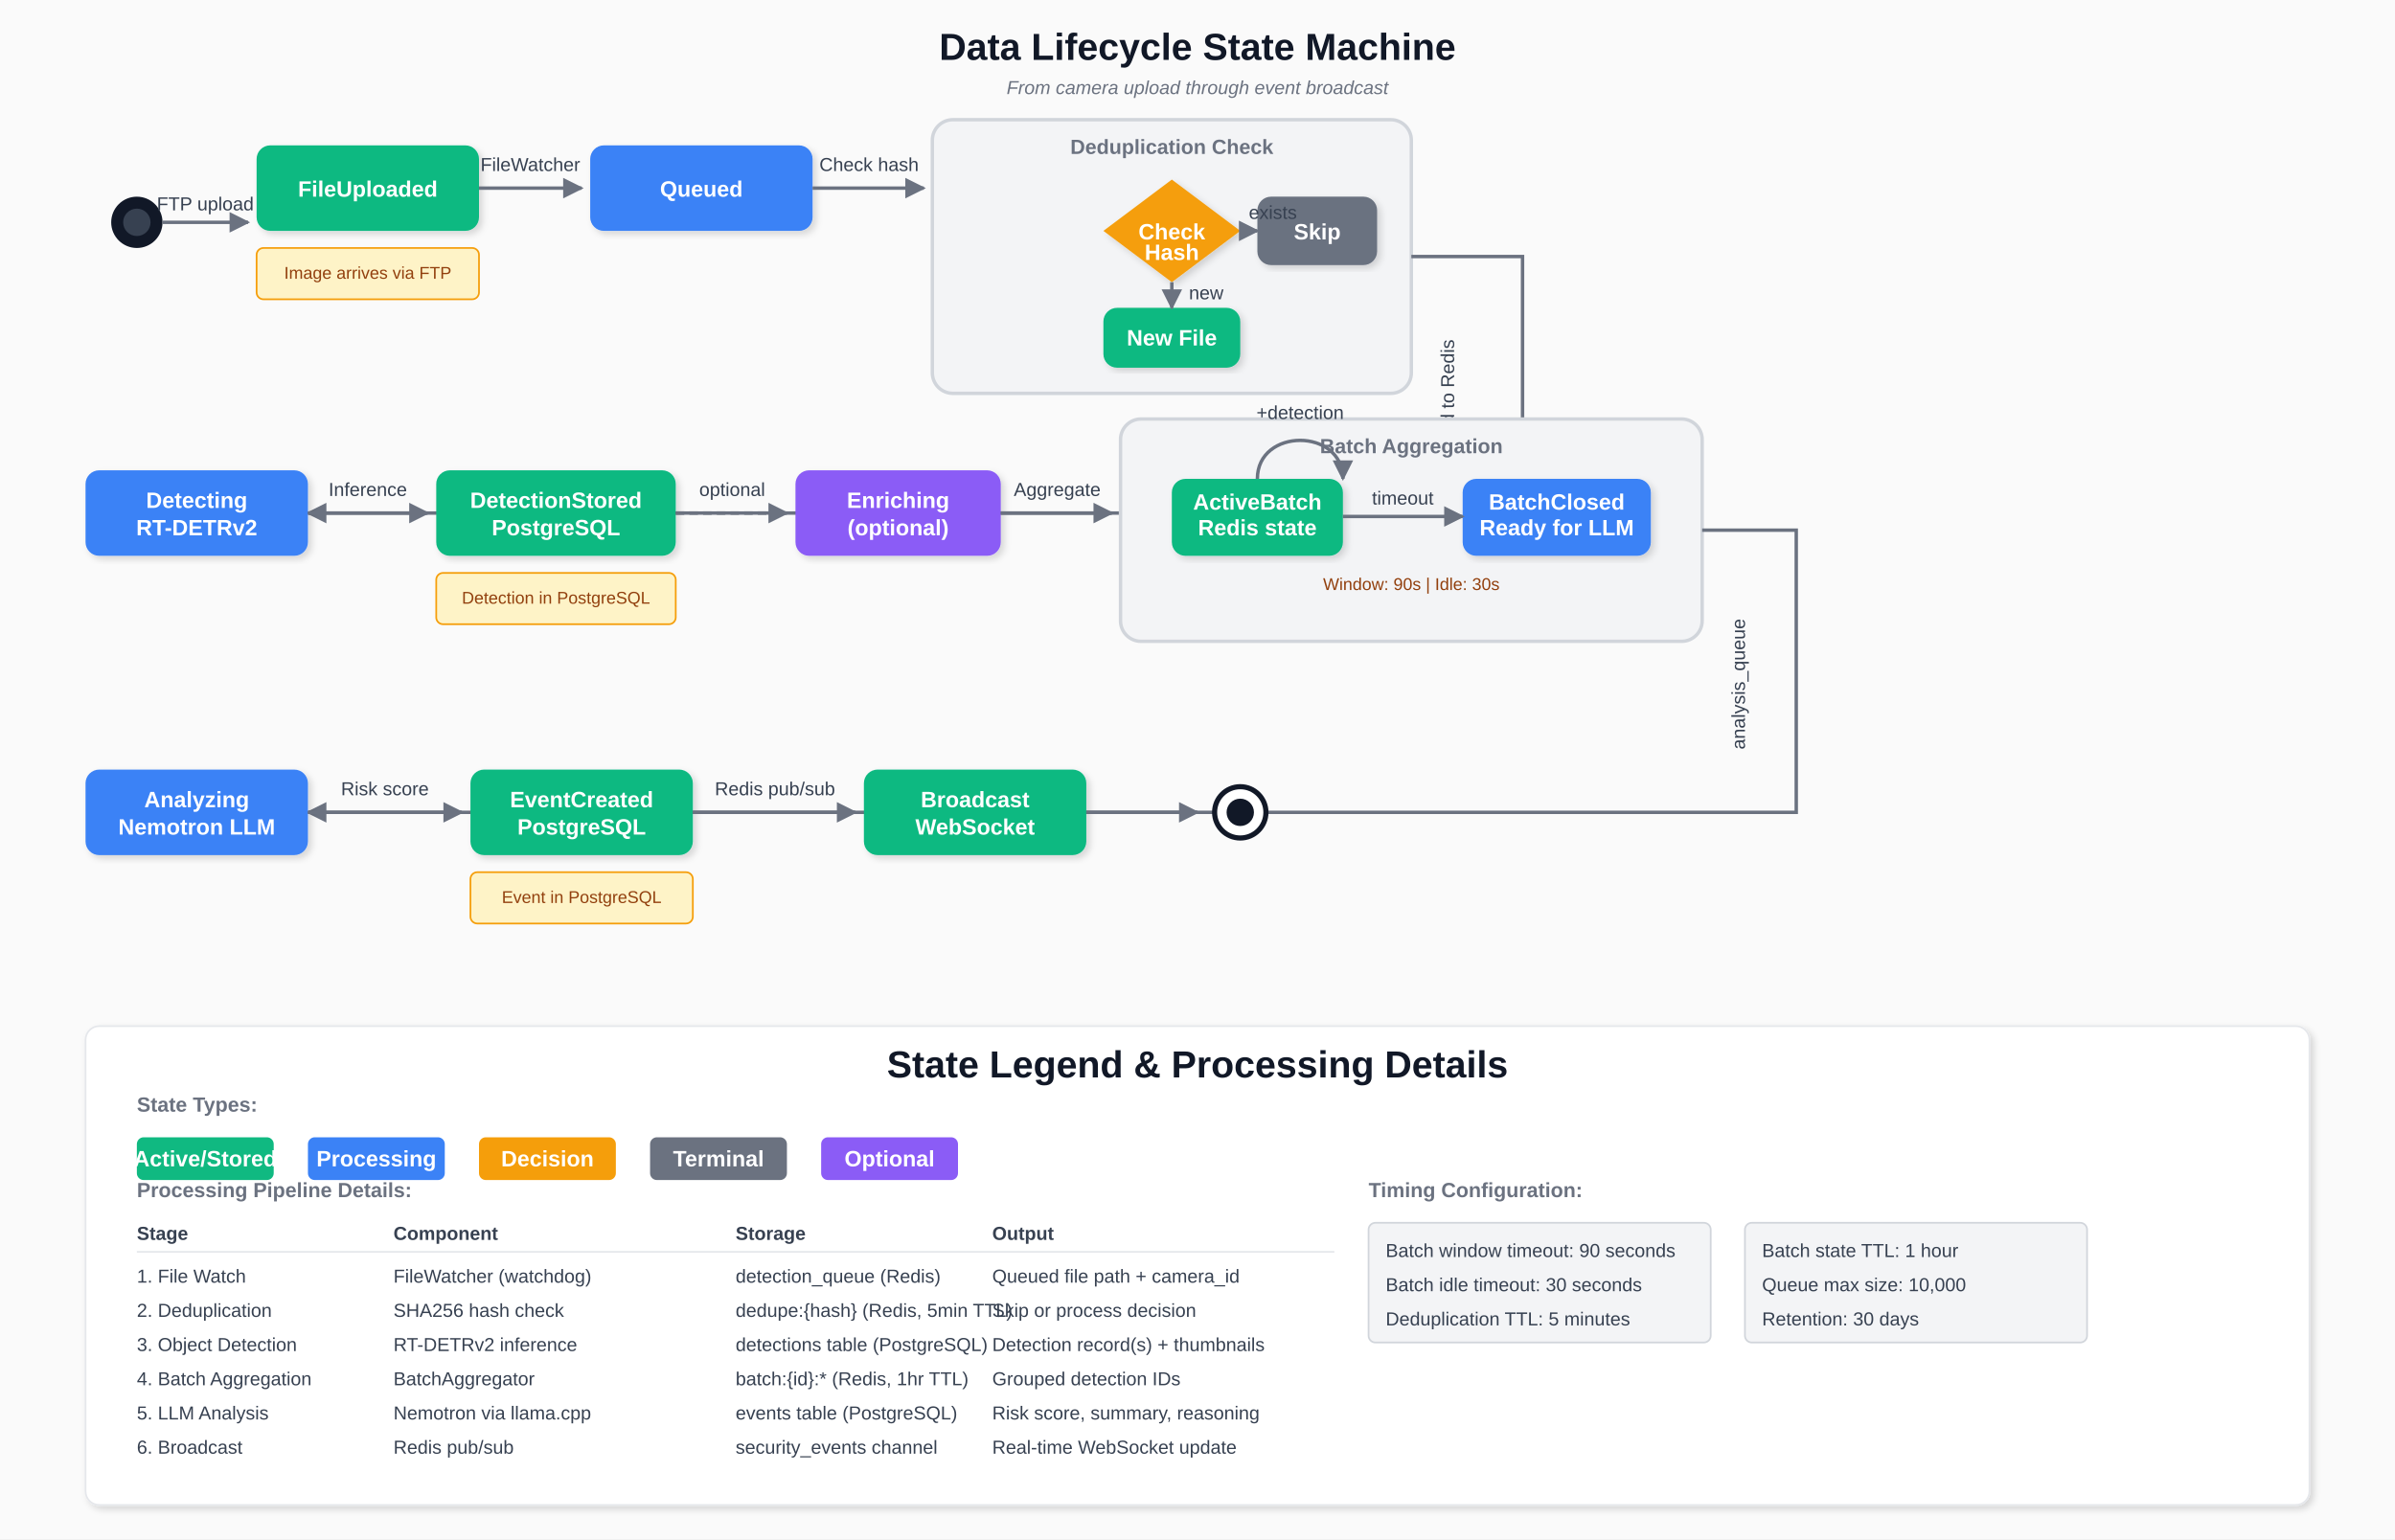
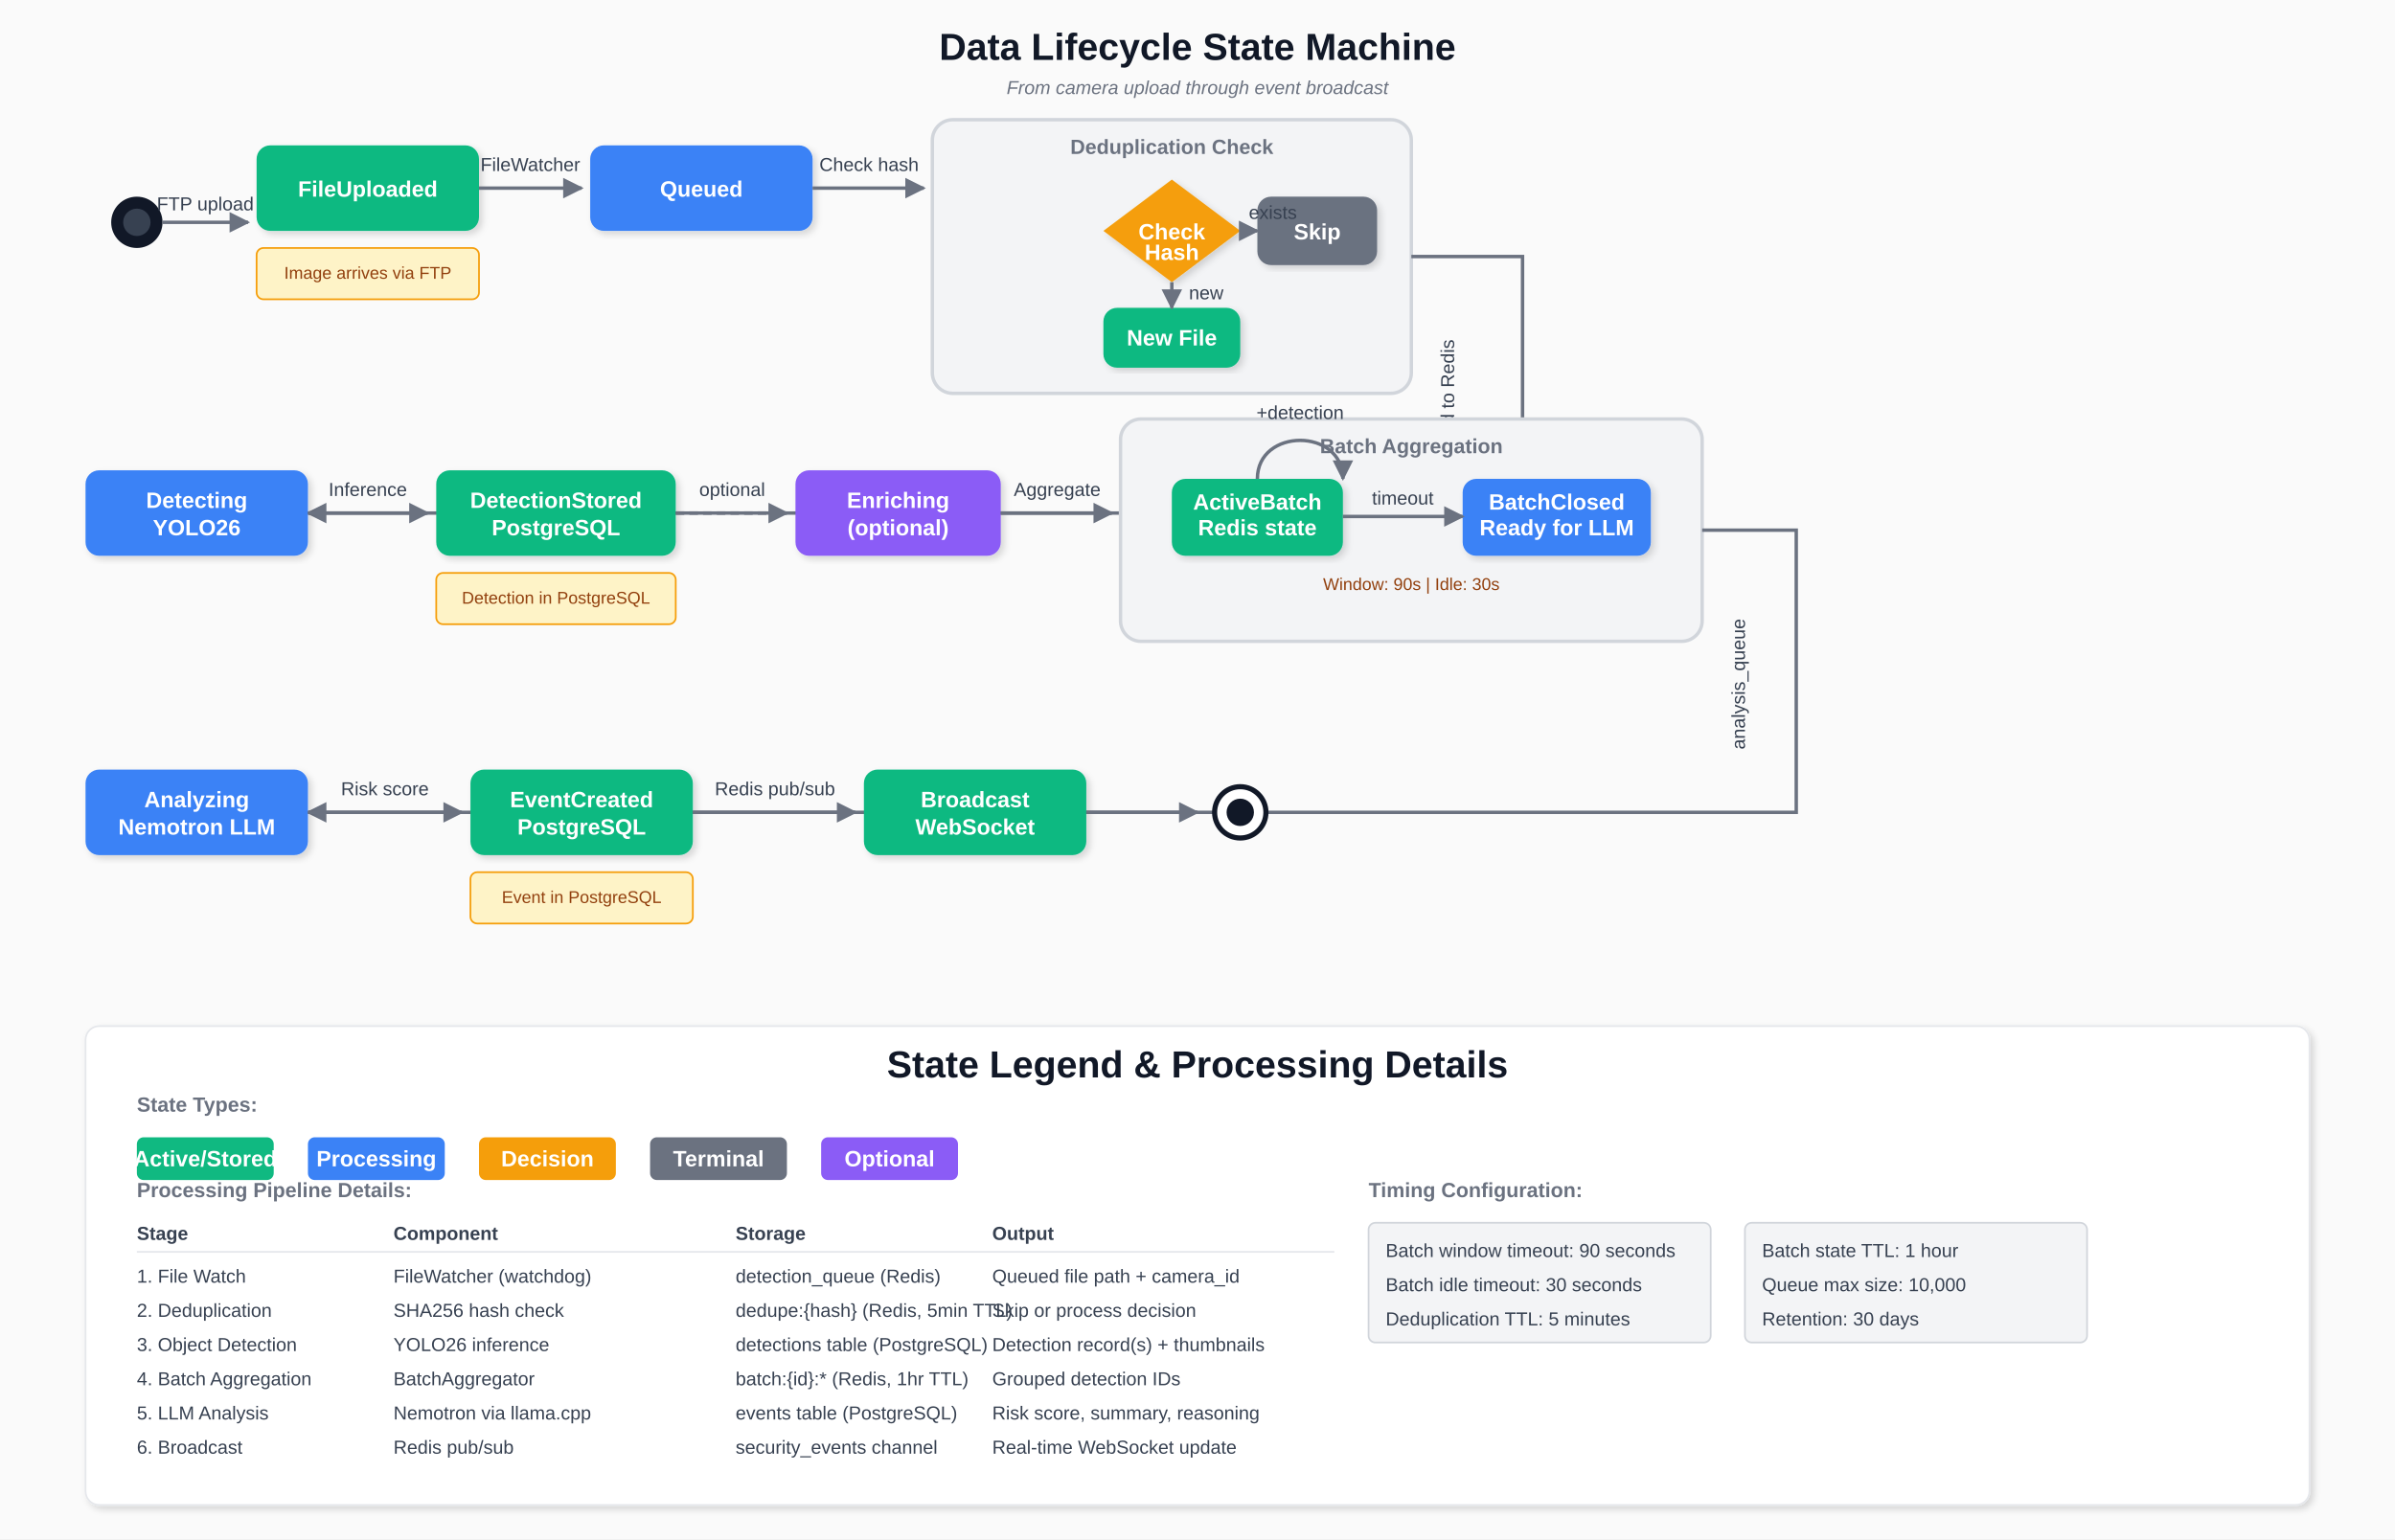
<svg xmlns="http://www.w3.org/2000/svg" viewBox="0 0 1400 900" width="1400" height="900">
  <defs>
    <style>
      .title-text { fill: #111827; font-family: 'Segoe UI', Arial, sans-serif; font-size: 22px; font-weight: bold; }
      .state-box { rx: 8; ry: 8; }
      .state-active { fill: #10B981; }
      .state-processing { fill: #3B82F6; }
      .state-decision { fill: #F59E0B; }
      .state-terminal { fill: #6B7280; }
      .state-text { fill: white; font-family: 'Segoe UI', Arial, sans-serif; font-size: 13px; font-weight: 600; }
      .state-text-dark { fill: #111827; font-family: 'Segoe UI', Arial, sans-serif; font-size: 13px; font-weight: 600; }
      .transition-line { stroke: #6B7280; stroke-width: 2; fill: none; }
      .transition-label { fill: #374151; font-family: 'Segoe UI', Arial, sans-serif; font-size: 11px; }
      .note-box { fill: #FEF3C7; stroke: #F59E0B; stroke-width: 1; rx: 4; ry: 4; }
      .note-text { fill: #92400E; font-family: 'Segoe UI', Arial, sans-serif; font-size: 10px; }
      .substate-container { fill: #F3F4F6; stroke: #D1D5DB; stroke-width: 2; rx: 12; ry: 12; }
      .substate-label { fill: #6B7280; font-family: 'Segoe UI', Arial, sans-serif; font-size: 12px; font-weight: bold; }
      .section-label { fill: #6B7280; font-family: 'Segoe UI', Arial, sans-serif; font-size: 11px; font-style: italic; }
    </style>
    <marker id="arrow" viewBox="0 0 10 10" refX="9" refY="5" markerWidth="6" markerHeight="6" orient="auto">
      <path d="M 0 0 L 10 5 L 0 10 z" fill="#6B7280" />
    </marker>
    <marker id="arrow-green" viewBox="0 0 10 10" refX="9" refY="5" markerWidth="6" markerHeight="6" orient="auto">
      <path d="M 0 0 L 10 5 L 0 10 z" fill="#10B981" />
    </marker>
    <marker id="arrow-red" viewBox="0 0 10 10" refX="9" refY="5" markerWidth="6" markerHeight="6" orient="auto">
      <path d="M 0 0 L 10 5 L 0 10 z" fill="#EF4444" />
    </marker>
    <filter id="shadow" x="-10%" y="-10%" width="120%" height="120%">
      <feDropShadow dx="2" dy="2" stdDeviation="2" flood-opacity="0.15" />
    </filter>
  </defs>
  <rect width="100%" height="100%" fill="#FAFAFA" />
  <text x="700" y="35" text-anchor="middle" class="title-text">Data Lifecycle State Machine</text>
  <text x="700" y="55" text-anchor="middle" class="section-label">From camera upload through event broadcast</text>
  <g transform="translate(50, 100)">
    <circle cx="30" cy="30" r="15" fill="#111827" />
    <circle cx="30" cy="30" r="8" fill="#374151" />
    <path d="M 45 30 L 95 30" class="transition-line" marker-end="url(#arrow)" />
    <text x="70" y="23" text-anchor="middle" class="transition-label">FTP upload</text>
  </g>
  <g transform="translate(150, 85)" filter="url(#shadow)">
    <rect x="0" y="0" width="130" height="50" class="state-box state-active" />
    <text x="65" y="30" text-anchor="middle" class="state-text">FileUploaded</text>
  </g>
  <g transform="translate(150, 145)">
    <rect x="0" y="0" width="130" height="30" class="note-box" />
    <text x="65" y="18" text-anchor="middle" class="note-text">Image arrives via FTP</text>
  </g>
  <g>
    <path d="M 280 110 L 340 110" class="transition-line" marker-end="url(#arrow)" />
    <text x="310" y="100" text-anchor="middle" class="transition-label">FileWatcher</text>
  </g>
  <g transform="translate(345, 85)" filter="url(#shadow)">
    <rect x="0" y="0" width="130" height="50" class="state-box state-processing" />
    <text x="65" y="30" text-anchor="middle" class="state-text">Queued</text>
  </g>
  <g>
    <path d="M 475 110 L 540 110" class="transition-line" marker-end="url(#arrow)" />
    <text x="508" y="100" text-anchor="middle" class="transition-label">Check hash</text>
  </g>
  <g transform="translate(545, 70)">
    <rect x="0" y="0" width="280" height="160" class="substate-container" />
    <text x="140" y="20" text-anchor="middle" class="substate-label">Deduplication Check</text>
    <g transform="translate(100, 35)">
      <polygon points="40,0 80,30 40,60 0,30" fill="#F59E0B" filter="url(#shadow)" />
      <text x="40" y="35" text-anchor="middle" class="state-text" font-size="11">Check</text>
      <text x="40" y="47" text-anchor="middle" class="state-text" font-size="11">Hash</text>
    </g>
    <g transform="translate(190, 45)" filter="url(#shadow)">
      <rect x="0" y="0" width="70" height="40" class="state-box state-terminal" />
      <text x="35" y="25" text-anchor="middle" class="state-text" font-size="11">Skip</text>
    </g>
    <g transform="translate(100, 110)" filter="url(#shadow)">
      <rect x="0" y="0" width="80" height="35" class="state-box state-active" />
      <text x="40" y="22" text-anchor="middle" class="state-text" font-size="11">New File</text>
    </g>
    <path d="M 180 65 L 190 65" class="transition-line" marker-end="url(#arrow)" />
    <text x="185" y="58" class="transition-label" font-size="9">exists</text>
    <path d="M 140 95 L 140 110" class="transition-line" marker-end="url(#arrow)" />
    <text x="150" y="105" class="transition-label" font-size="9">new</text>
  </g>
  <g>
    <path d="M 825 150 L 890 150 L 890 300 L 180 300" class="transition-line" marker-end="url(#arrow)" />
    <text x="850" y="230" text-anchor="middle" class="transition-label" transform="rotate(-90 850 230)">Add to Redis</text>
  </g>
  <g transform="translate(50, 275)" filter="url(#shadow)">
    <rect x="0" y="0" width="130" height="50" class="state-box state-processing" />
    <text x="65" y="22" text-anchor="middle" class="state-text">Detecting</text>
-     <text x="65" y="38" text-anchor="middle" class="state-text" font-size="10">RT-DETRv2</text>
+     <text x="65" y="38" text-anchor="middle" class="state-text" font-size="10">YOLO26</text>
  </g>
  <g>
    <path d="M 180 300 L 250 300" class="transition-line" marker-end="url(#arrow)" />
    <text x="215" y="290" text-anchor="middle" class="transition-label">Inference</text>
  </g>
  <g transform="translate(255, 275)" filter="url(#shadow)">
    <rect x="0" y="0" width="140" height="50" class="state-box state-active" />
    <text x="70" y="22" text-anchor="middle" class="state-text">DetectionStored</text>
    <text x="70" y="38" text-anchor="middle" class="state-text" font-size="10">PostgreSQL</text>
  </g>
  <g transform="translate(255, 335)">
    <rect x="0" y="0" width="140" height="30" class="note-box" />
    <text x="70" y="18" text-anchor="middle" class="note-text">Detection in PostgreSQL</text>
  </g>
  <g>
    <path d="M 395 300 L 460 300" class="transition-line" marker-end="url(#arrow)" stroke-dasharray="5,3" />
    <text x="428" y="290" text-anchor="middle" class="transition-label">optional</text>
  </g>
  <g transform="translate(465, 275)" filter="url(#shadow)">
    <rect x="0" y="0" width="120" height="50" class="state-box" fill="#8B5CF6" stroke-dasharray="5,3" />
    <text x="60" y="22" text-anchor="middle" class="state-text">Enriching</text>
    <text x="60" y="38" text-anchor="middle" class="state-text" font-size="10">(optional)</text>
  </g>
  <g>
    <path d="M 585 300 L 650 300" class="transition-line" marker-end="url(#arrow)" />
    <text x="618" y="290" text-anchor="middle" class="transition-label">Aggregate</text>
  </g>
  <g transform="translate(655, 245)">
    <rect x="0" y="0" width="340" height="130" class="substate-container" />
    <text x="170" y="20" text-anchor="middle" class="substate-label">Batch Aggregation</text>
    <g transform="translate(30, 35)" filter="url(#shadow)">
      <rect x="0" y="0" width="100" height="45" class="state-box state-active" />
      <text x="50" y="18" text-anchor="middle" class="state-text" font-size="11">ActiveBatch</text>
      <text x="50" y="33" text-anchor="middle" class="state-text" font-size="9">Redis state</text>
    </g>
    <g>
      <path d="M 80 35 C 80 5, 130 5, 130 35" class="transition-line" fill="none" marker-end="url(#arrow)" />
      <text x="105" y="0" text-anchor="middle" class="transition-label" font-size="9">+detection</text>
    </g>
    <g transform="translate(200, 35)" filter="url(#shadow)">
      <rect x="0" y="0" width="110" height="45" class="state-box state-processing" />
      <text x="55" y="18" text-anchor="middle" class="state-text" font-size="11">BatchClosed</text>
      <text x="55" y="33" text-anchor="middle" class="state-text" font-size="9">Ready for LLM</text>
    </g>
    <path d="M 130 57 L 200 57" class="transition-line" marker-end="url(#arrow)" />
    <text x="165" y="50" text-anchor="middle" class="transition-label" font-size="9">timeout</text>
    <text x="170" y="100" text-anchor="middle" class="note-text">Window: 90s | Idle: 30s</text>
  </g>
  <g>
    <path d="M 995 310 L 1050 310 L 1050 475 L 180 475" class="transition-line" marker-end="url(#arrow)" />
    <text x="1020" y="400" text-anchor="middle" class="transition-label" transform="rotate(-90 1020 400)">analysis_queue</text>
  </g>
  <g transform="translate(50, 450)" filter="url(#shadow)">
    <rect x="0" y="0" width="130" height="50" class="state-box state-processing" />
    <text x="65" y="22" text-anchor="middle" class="state-text">Analyzing</text>
    <text x="65" y="38" text-anchor="middle" class="state-text" font-size="10">Nemotron LLM</text>
  </g>
  <g>
    <path d="M 180 475 L 270 475" class="transition-line" marker-end="url(#arrow)" />
    <text x="225" y="465" text-anchor="middle" class="transition-label">Risk score</text>
  </g>
  <g transform="translate(275, 450)" filter="url(#shadow)">
    <rect x="0" y="0" width="130" height="50" class="state-box state-active" />
    <text x="65" y="22" text-anchor="middle" class="state-text">EventCreated</text>
    <text x="65" y="38" text-anchor="middle" class="state-text" font-size="10">PostgreSQL</text>
  </g>
  <g transform="translate(275, 510)">
    <rect x="0" y="0" width="130" height="30" class="note-box" />
    <text x="65" y="18" text-anchor="middle" class="note-text">Event in PostgreSQL</text>
  </g>
  <g>
    <path d="M 405 475 L 500 475" class="transition-line" marker-end="url(#arrow)" />
    <text x="453" y="465" text-anchor="middle" class="transition-label">Redis pub/sub</text>
  </g>
  <g transform="translate(505, 450)" filter="url(#shadow)">
    <rect x="0" y="0" width="130" height="50" class="state-box state-active" />
    <text x="65" y="22" text-anchor="middle" class="state-text">Broadcast</text>
    <text x="65" y="38" text-anchor="middle" class="state-text" font-size="10">WebSocket</text>
  </g>
  <g>
    <path d="M 635 475 L 700 475" class="transition-line" marker-end="url(#arrow)" />
  </g>
  <g transform="translate(705, 455)">
    <circle cx="20" cy="20" r="15" fill="white" stroke="#111827" stroke-width="3" />
    <circle cx="20" cy="20" r="8" fill="#111827" />
  </g>
  <g transform="translate(50, 600)">
    <rect x="0" y="0" width="1300" height="280" fill="white" stroke="#E5E7EB" rx="8" filter="url(#shadow)" />
    <text x="650" y="30" text-anchor="middle" class="title-text" font-size="16">State Legend &amp; Processing Details</text>
    <g transform="translate(30, 50)">
      <text x="0" y="0" class="substate-label">State Types:</text>
      <rect x="0" y="15" width="80" height="25" rx="4" class="state-active" />
      <text x="40" y="32" text-anchor="middle" class="state-text" font-size="10">Active/Stored</text>
      <rect x="100" y="15" width="80" height="25" rx="4" class="state-processing" />
      <text x="140" y="32" text-anchor="middle" class="state-text" font-size="10">Processing</text>
      <rect x="200" y="15" width="80" height="25" rx="4" fill="#F59E0B" />
      <text x="240" y="32" text-anchor="middle" class="state-text" font-size="10">Decision</text>
      <rect x="300" y="15" width="80" height="25" rx="4" class="state-terminal" />
      <text x="340" y="32" text-anchor="middle" class="state-text" font-size="10">Terminal</text>
      <rect x="400" y="15" width="80" height="25" rx="4" fill="#8B5CF6" stroke-dasharray="5,3" />
      <text x="440" y="32" text-anchor="middle" class="state-text" font-size="10">Optional</text>
    </g>
    <g transform="translate(30, 100)">
      <text x="0" y="0" class="substate-label">Processing Pipeline Details:</text>
      <text x="0" y="25" class="transition-label" font-weight="bold">Stage</text>
      <text x="150" y="25" class="transition-label" font-weight="bold">Component</text>
      <text x="350" y="25" class="transition-label" font-weight="bold">Storage</text>
      <text x="500" y="25" class="transition-label" font-weight="bold">Output</text>
      <line x1="0" y1="32" x2="700" y2="32" stroke="#E5E7EB" />
      <text x="0" y="50" class="transition-label">1. File Watch</text>
      <text x="150" y="50" class="transition-label">FileWatcher (watchdog)</text>
      <text x="350" y="50" class="transition-label">detection_queue (Redis)</text>
      <text x="500" y="50" class="transition-label">Queued file path + camera_id</text>
      <text x="0" y="70" class="transition-label">2. Deduplication</text>
      <text x="150" y="70" class="transition-label">SHA256 hash check</text>
      <text x="350" y="70" class="transition-label">dedupe:{hash} (Redis, 5min TTL)</text>
      <text x="500" y="70" class="transition-label">Skip or process decision</text>
      <text x="0" y="90" class="transition-label">3. Object Detection</text>
-       <text x="150" y="90" class="transition-label">RT-DETRv2 inference</text>
+       <text x="150" y="90" class="transition-label">YOLO26 inference</text>
      <text x="350" y="90" class="transition-label">detections table (PostgreSQL)</text>
      <text x="500" y="90" class="transition-label">Detection record(s) + thumbnails</text>
      <text x="0" y="110" class="transition-label">4. Batch Aggregation</text>
      <text x="150" y="110" class="transition-label">BatchAggregator</text>
      <text x="350" y="110" class="transition-label">batch:{id}:* (Redis, 1hr TTL)</text>
      <text x="500" y="110" class="transition-label">Grouped detection IDs</text>
      <text x="0" y="130" class="transition-label">5. LLM Analysis</text>
      <text x="150" y="130" class="transition-label">Nemotron via llama.cpp</text>
      <text x="350" y="130" class="transition-label">events table (PostgreSQL)</text>
      <text x="500" y="130" class="transition-label">Risk score, summary, reasoning</text>
      <text x="0" y="150" class="transition-label">6. Broadcast</text>
      <text x="150" y="150" class="transition-label">Redis pub/sub</text>
      <text x="350" y="150" class="transition-label">security_events channel</text>
      <text x="500" y="150" class="transition-label">Real-time WebSocket update</text>
    </g>
    <g transform="translate(750, 100)">
      <text x="0" y="0" class="substate-label">Timing Configuration:</text>
      <rect x="0" y="15" width="200" height="70" fill="#F3F4F6" stroke="#D1D5DB" rx="4" />
      <text x="10" y="35" class="transition-label">Batch window timeout: 90 seconds</text>
      <text x="10" y="55" class="transition-label">Batch idle timeout: 30 seconds</text>
      <text x="10" y="75" class="transition-label">Deduplication TTL: 5 minutes</text>
      <rect x="220" y="15" width="200" height="70" fill="#F3F4F6" stroke="#D1D5DB" rx="4" />
      <text x="230" y="35" class="transition-label">Batch state TTL: 1 hour</text>
      <text x="230" y="55" class="transition-label">Queue max size: 10,000</text>
      <text x="230" y="75" class="transition-label">Retention: 30 days</text>
    </g>
  </g>
</svg>
